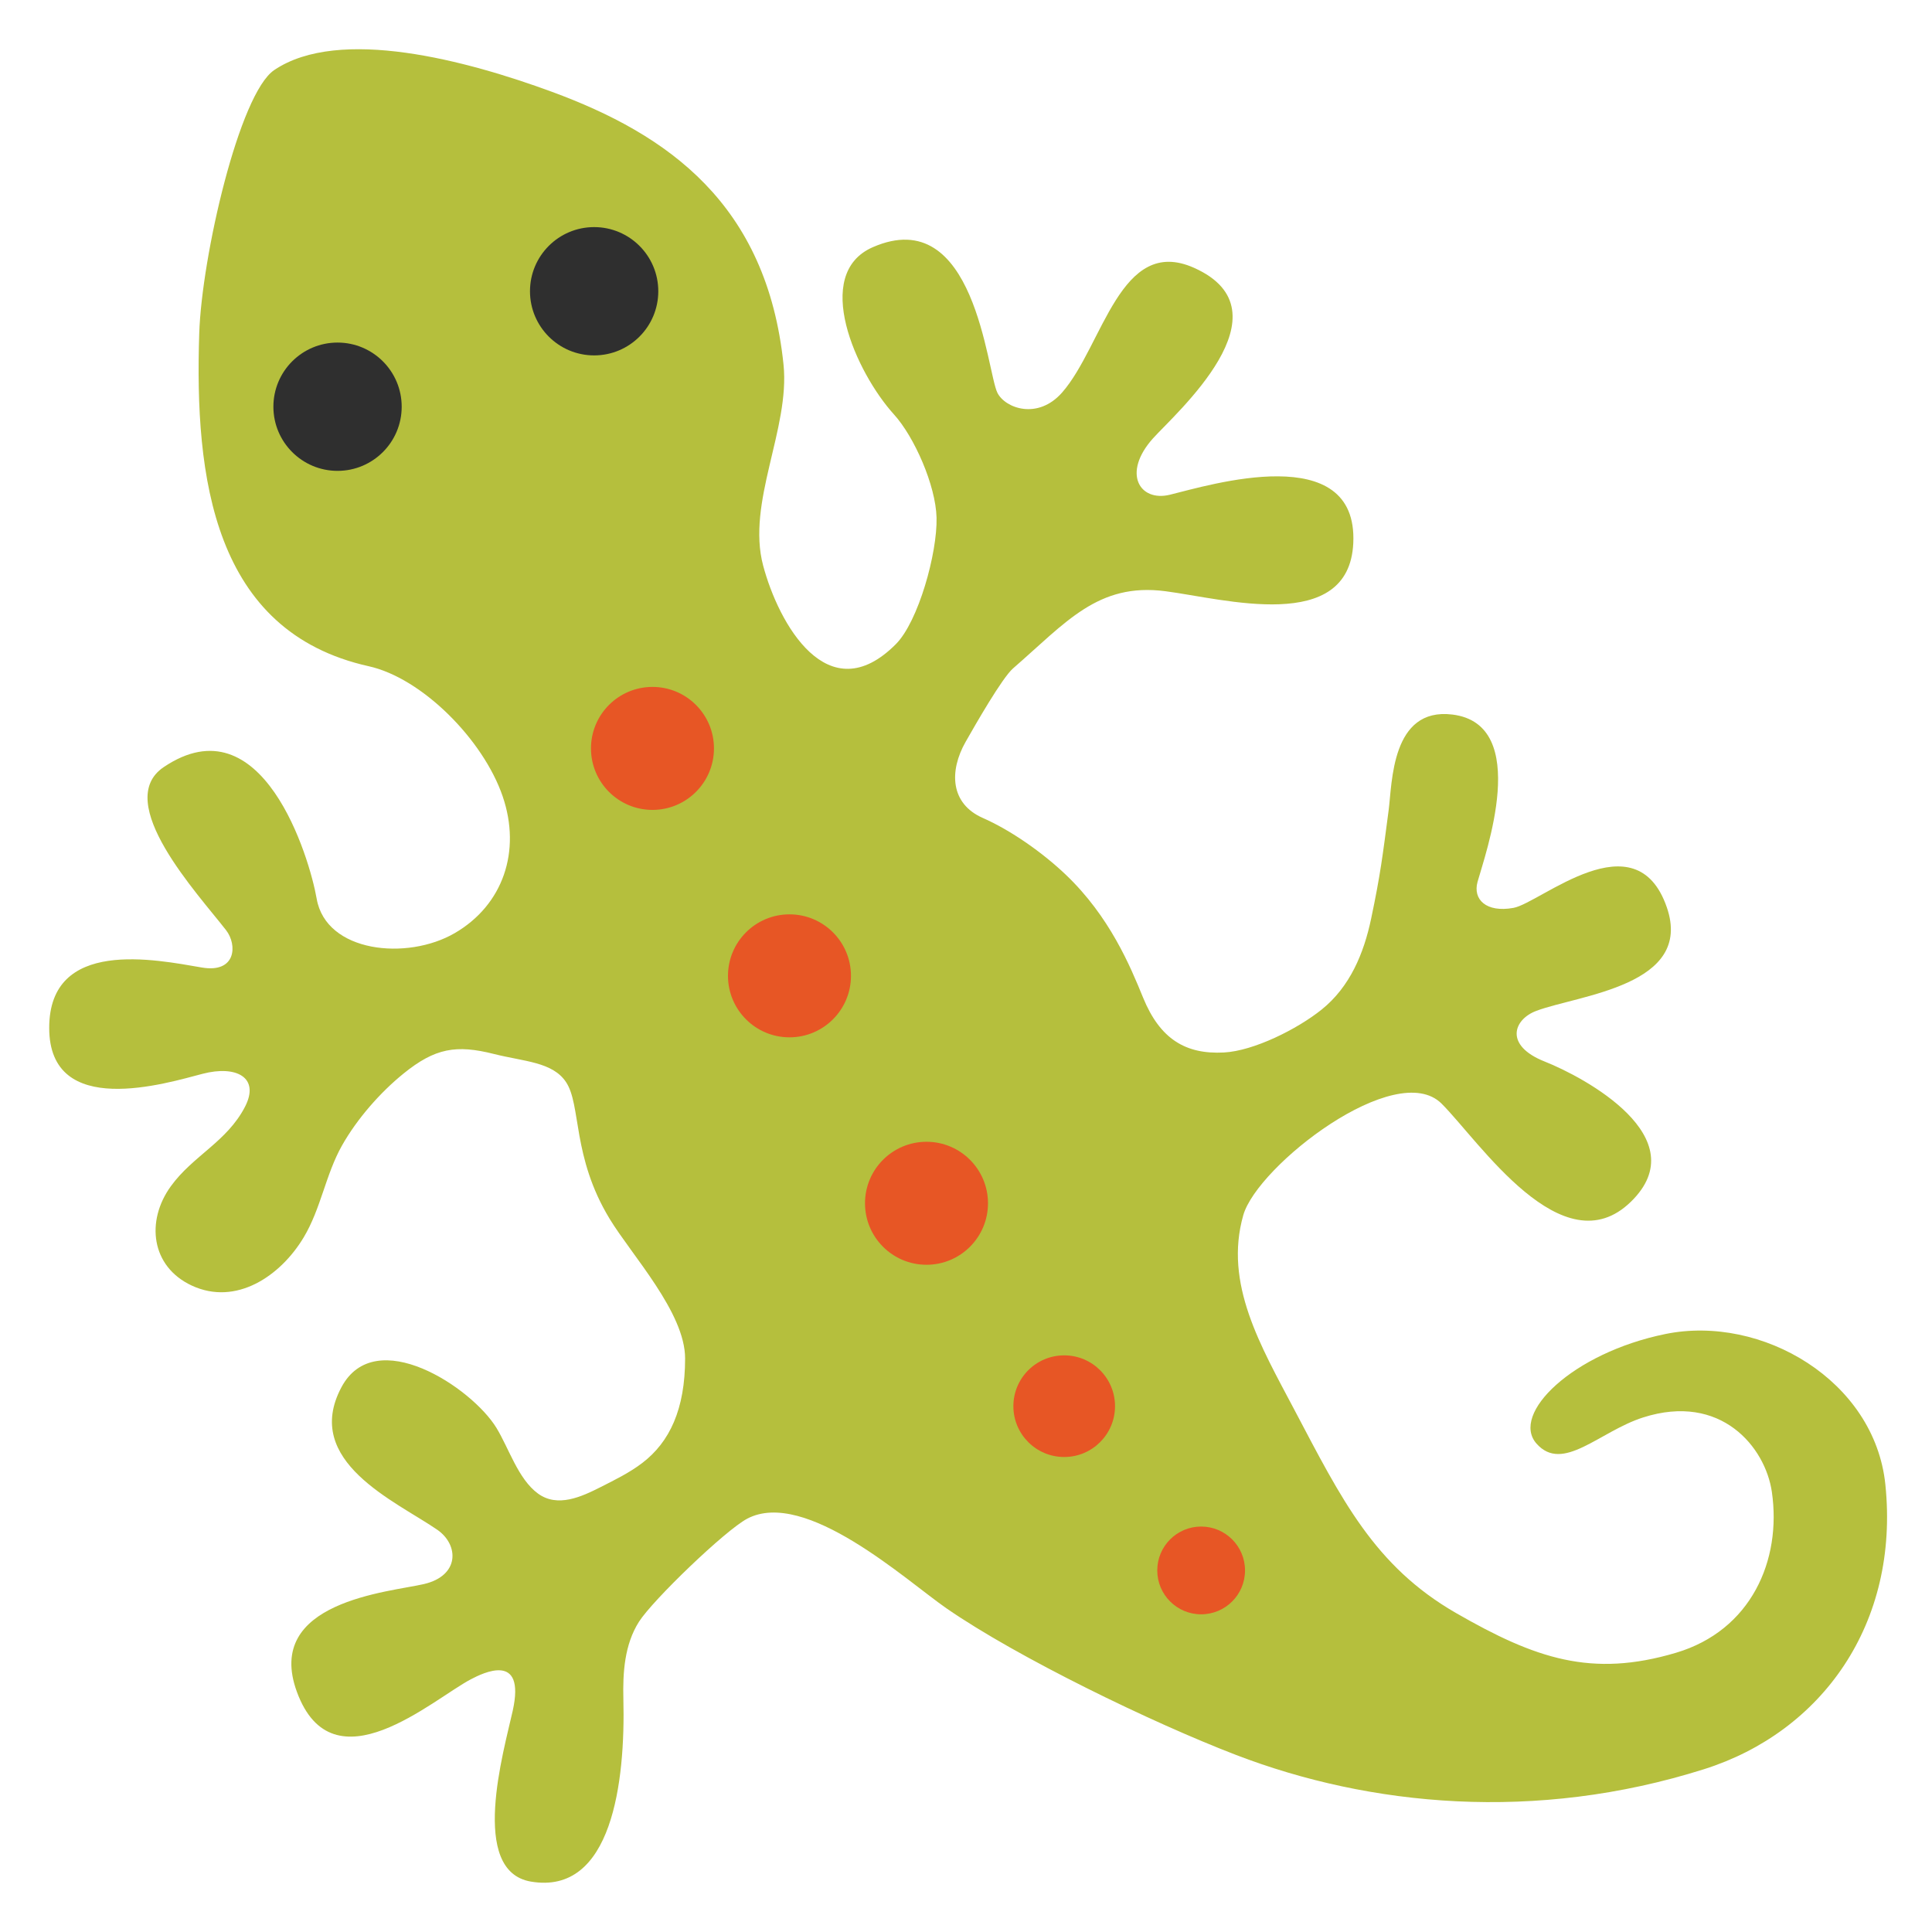
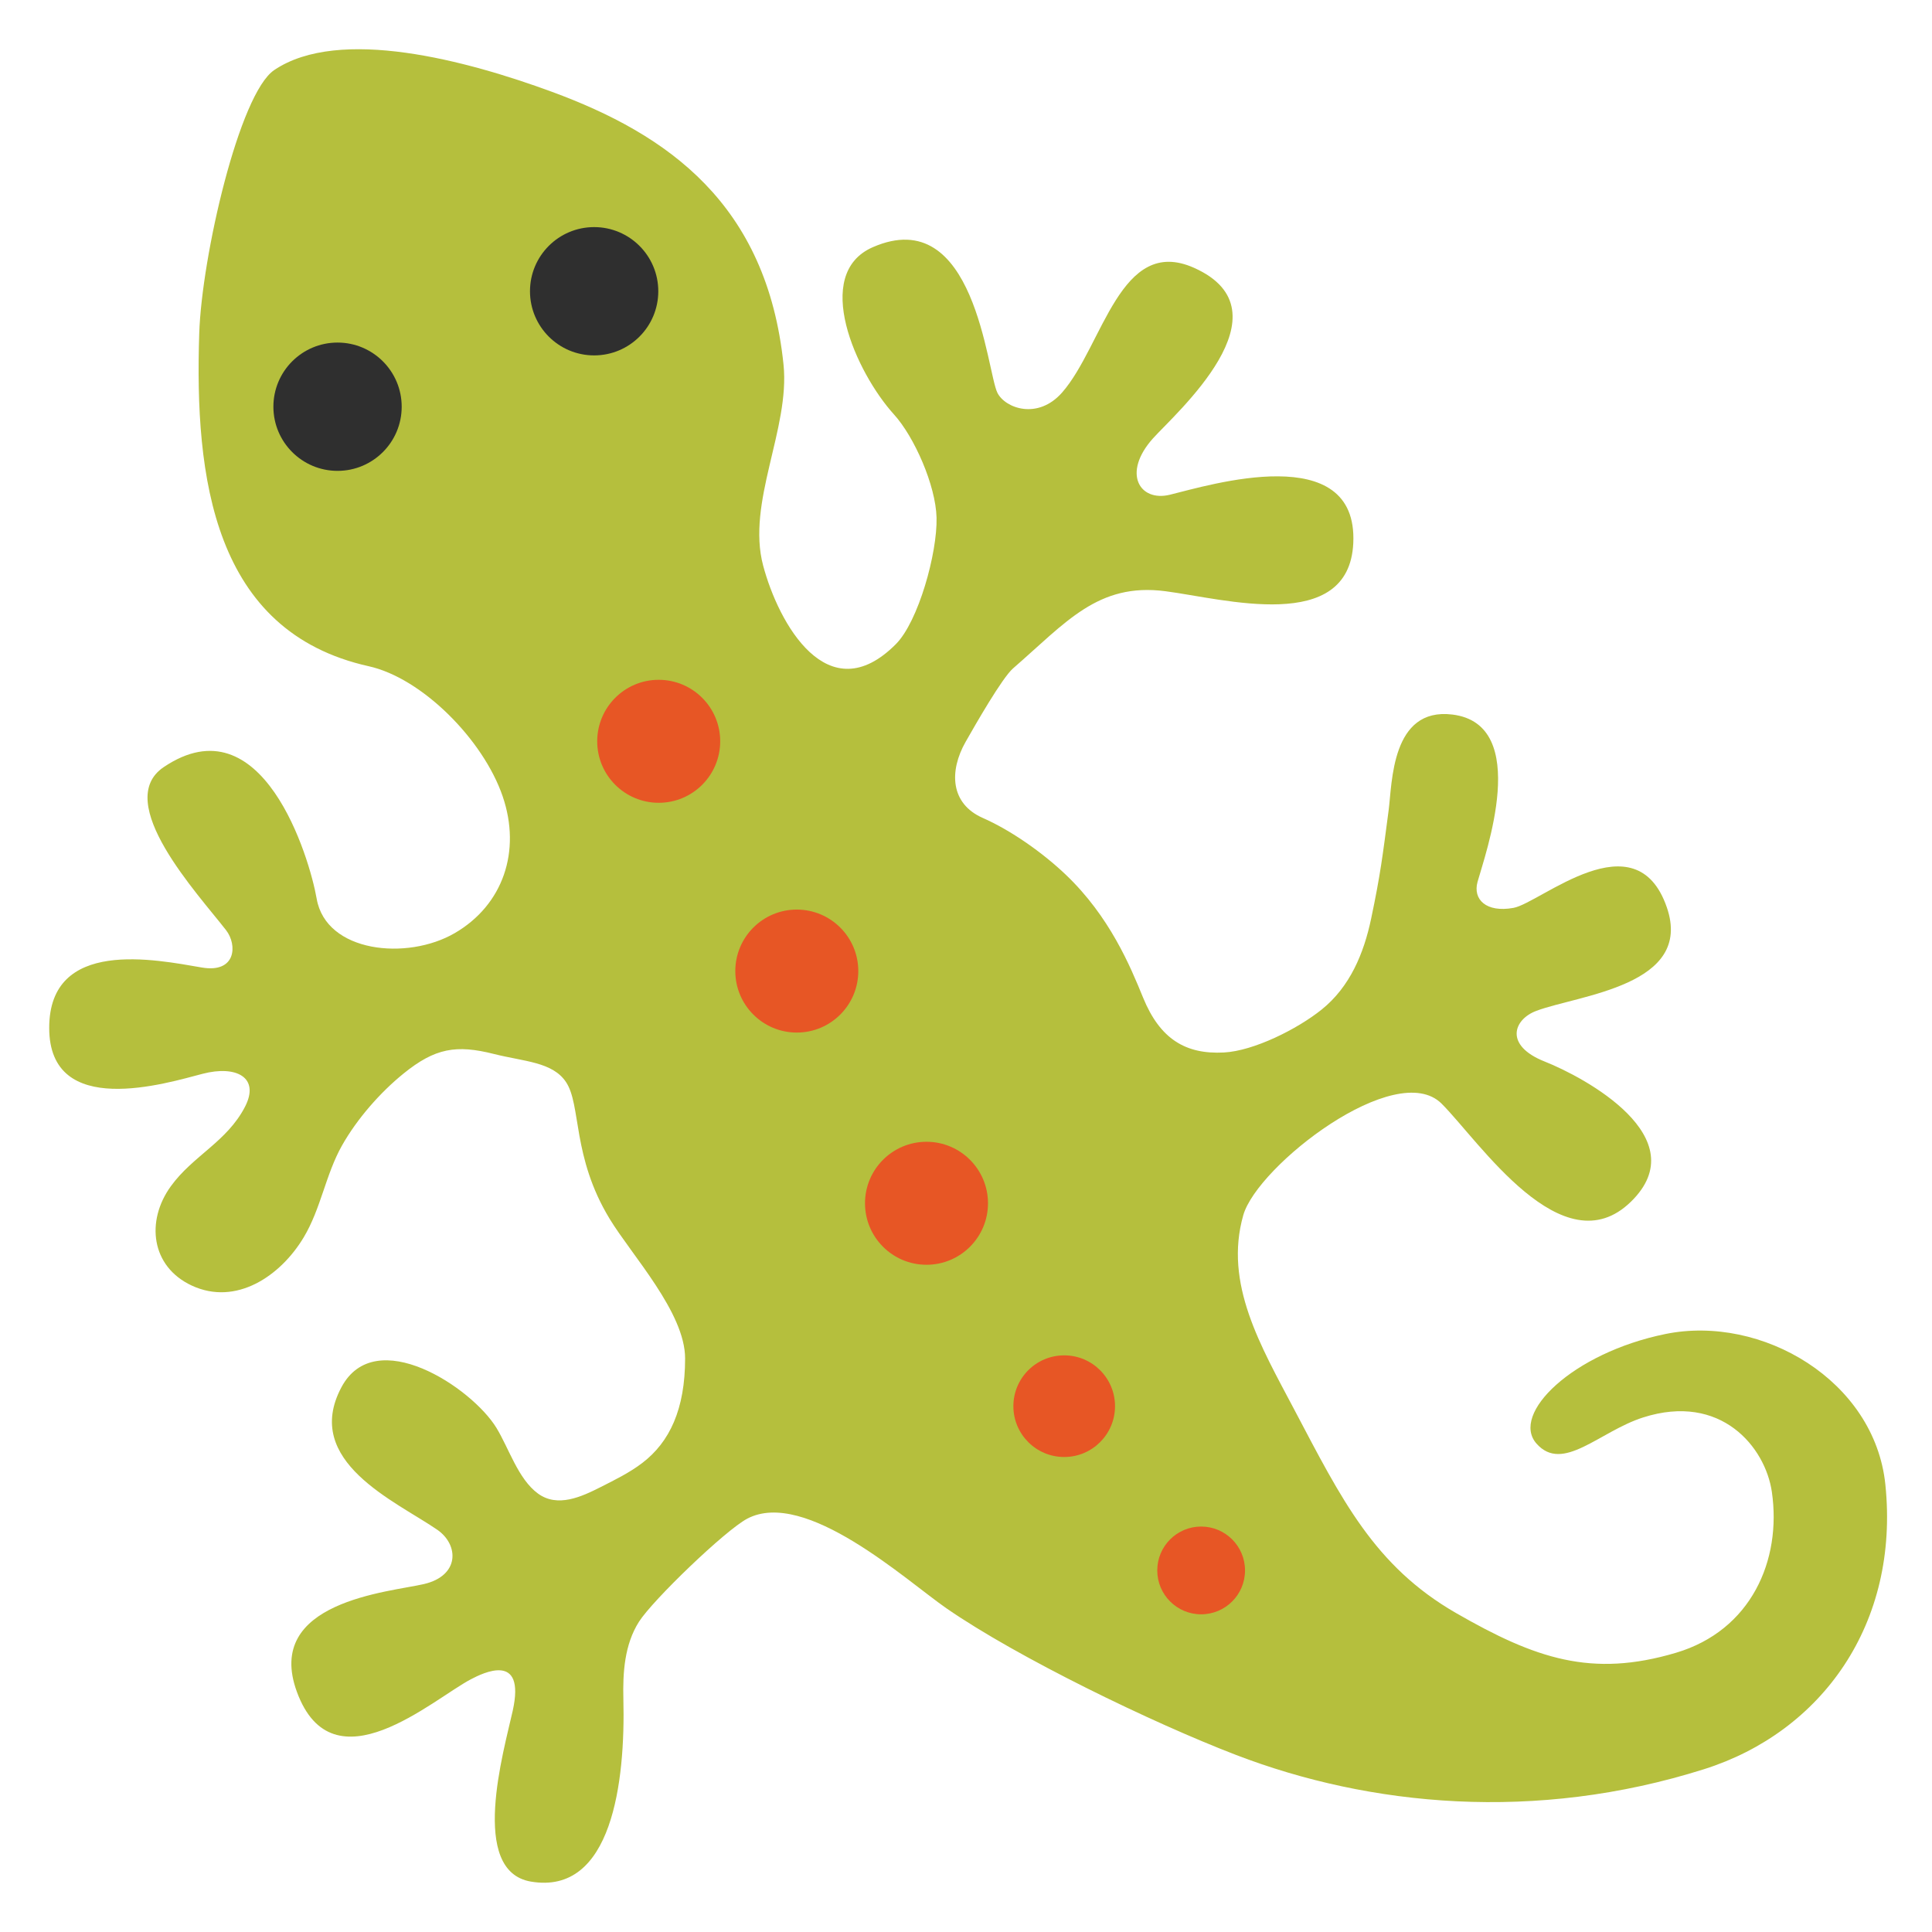
<svg xmlns="http://www.w3.org/2000/svg" width="128" height="128" version="1.1" id="svg43283" xml:space="preserve">
  <defs id="defs43287" />
  <path d="m 49.5,100.62 c -1.447,0.764 -6.258,5.391 -7.17,6.83 -0.958,1.511 -1.073,3.37 -1.03,5.11 0.137,5.47 -0.74,13.019 -6.13,12.1 -4.11,-0.701 -1.797,-8.629 -1.2,-11.32 0.873,-3.939 -1.998,-2.487 -2.76,-2.09 -2.538,1.323 -9.153,7.341 -11.54,0.84 -2.203,-5.999 6.13,-6.609 8.41,-7.14 2.4,-0.559 2.322,-2.612 0.89,-3.6 -2.728,-1.882 -8.971,-4.521 -6.35,-9.44 2.249,-4.221 8.64,0.02 10.27,2.69 0.83,1.36 1.439,3.391 2.75,4.35 1.299,0.951 2.879,0.219 4.16,-0.43 0.949,-0.481 1.916,-0.954 2.76,-1.6 1.803,-1.38 2.83,-3.55 2.83,-6.92 0,-3.04 -3.531,-6.83 -5,-9.25 -2.501,-4.12 -1.871,-7.529 -2.89,-9.06 -0.891,-1.339 -2.781,-1.358 -4.77,-1.86 -2.494,-0.629 -3.901,-0.402 -6,1.3 -1.551,1.258 -3.074,2.998 -4.07,4.76 -1.084,1.918 -1.396,4.182 -2.54,6.09 -1.536,2.562 -4.48,4.561 -7.42,3.19 -2.7,-1.259 -3.049,-4.279 -1.38,-6.58 1.471,-2.029 3.709,-2.94 4.91,-5.26 1.009,-1.95 -0.579,-2.767 -2.8,-2.19 -2.399,0.623 -10.17,3.04 -10.17,-3.04 0,-5.99 7.07,-4.52 10.11,-4 2.28,0.39 2.361,-1.501 1.61,-2.47 -1.859,-2.401 -7.561,-8.501 -4.13,-10.81 6.539,-4.401 9.659,6 10.13,8.72 0.619,3.57 5.986,4.121 9.15,2.28 3.198,-1.86 4.421,-5.424 3.17,-9.07 C 32.011,48.996 27.961,44.925 24.43,44.14 14.111,41.845 12.887,31.62 13.2,22.08 13.367,16.99 15.852,6.203 18.17,4.64 22.482,1.733 30.939,4.013 36.56,6.08 c 7.679,2.823 14.25,7.42 15.35,18.07 0.44,4.26 -2.464,9.131 -1.35,13.32 1.016,3.821 4.284,9.731 8.79,5.21 1.498,-1.503 2.757,-6.046 2.699,-8.381 -0.053,-2.141 -1.474,-5.356 -2.819,-6.839 -2.523,-2.783 -5.455,-9.31 -1.409,-11.081 6.791,-2.974 7.553,8.235 8.261,9.647 0.513,1.023 2.679,1.818 4.293,-0.03 2.703,-3.093 3.847,-10.432 8.731,-8.253 6.493,2.897 -1.252,9.669 -2.712,11.294 -2.072,2.306 -0.896,4.23 1.112,3.741 2.607,-0.635 12.48,-3.688 12.152,3.212 -0.287,6.04 -8.574,3.681 -12.449,3.179 C 72.733,38.588 70.622,41.242 67.12,44.28 c -0.728,0.632 -2.495,3.727 -3.14,4.86 -1.118,1.963 -1.009,4.109 1.13,5.05 1.861,0.819 3.959,2.291 5.5,3.76 2.909,2.771 4.271,6.059 5.12,8.14 1.121,2.749 2.822,3.775 5.36,3.64 1.973,-0.105 4.862,-1.547 6.48,-2.85 1.872,-1.507 2.789,-3.72 3.27,-6.01 0.629,-2.99 0.759,-4.15 1.16,-7.18 0.239,-1.81 0.169,-6.844 4.22,-6.35 5.289,0.646 2.154,9.331 1.67,11.09 -0.316,1.151 0.56,2.048 2.38,1.72 1.79,-0.322 8.105,-5.992 10.16,-0.04 1.795,5.198 -5.83,5.809 -8.64,6.86 -1.52,0.569 -2.15,2.291 0.55,3.36 2.63,1.041 10.061,5.032 5.72,9.28 -4.529,4.432 -10.07,-4.02 -12.55,-6.49 -3.02,-3.01 -12.205,4.106 -13.14,7.39 -1.29,4.534 1.149,8.651 3.38,12.88 3.129,5.931 5.292,10.357 10.72,13.48 5.262,3.027 8.981,4.292 14.57,2.63 4.971,-1.478 7.01,-6.12 6.35,-10.66 -0.43,-2.96 -3.37,-6.58 -8.53,-4.93 -2.897,0.926 -5.324,3.702 -7.062,1.733 -1.738,-1.969 2.378,-6.006 8.542,-7.262 6.38,-1.3 13.86,3.082 14.57,9.972 0.95,9.21 -4.197,16.392 -12.017,18.862 -11.17,3.529 -22.143,2.456 -31.003,-0.946 -5.571,-2.139 -14.482,-6.463 -19.18,-9.71 -2.652,-1.833 -9.355,-7.977 -13.21,-5.94 z" fill="#885c52" id="path43277" style="fill:#b5bf3d;fill-opacity:1" />
  <circle cx="22.363" cy="26.946" r="4.25" fill="#2f2f2f" id="circle43279" />
  <circle cx="39.363" cy="19.296" r="4.25" fill="#2f2f2f" id="circle43281" />
-   <circle style="fill:#e75625;fill-opacity:1;stroke-width:9;stroke-linecap:round" id="path5170" cx="52.305" cy="64.652" r="4.074" />
+   <circle style="fill:#e75625;fill-opacity:1;stroke-width:9;stroke-linecap:round" id="path5170" cx="52.79" cy="64.336" r="4.074" />
  <circle style="fill:#e75625;fill-opacity:1;stroke-width:9;stroke-linecap:round" id="circle5172" cx="70.506" cy="93.163" r="3.367" />
  <circle style="fill:#e75625;fill-opacity:1;stroke-width:9;stroke-linecap:round" id="circle5174" cx="61.383" cy="79.72" r="4.074" />
-   <circle style="fill:#e75625;fill-opacity:1;stroke-width:9;stroke-linecap:round" id="circle7867" cx="43.228" cy="49.584" r="4.074" />
+   <circle style="fill:#e75625;fill-opacity:1;stroke-width:9;stroke-linecap:round" id="circle7867" cx="43.641" cy="49.113" r="4.074" />
  <circle style="fill:#e75625;fill-opacity:1;stroke-width:9;stroke-linecap:round" id="circle7869" cx="79.579" cy="104.045" r="2.907" />
</svg>
